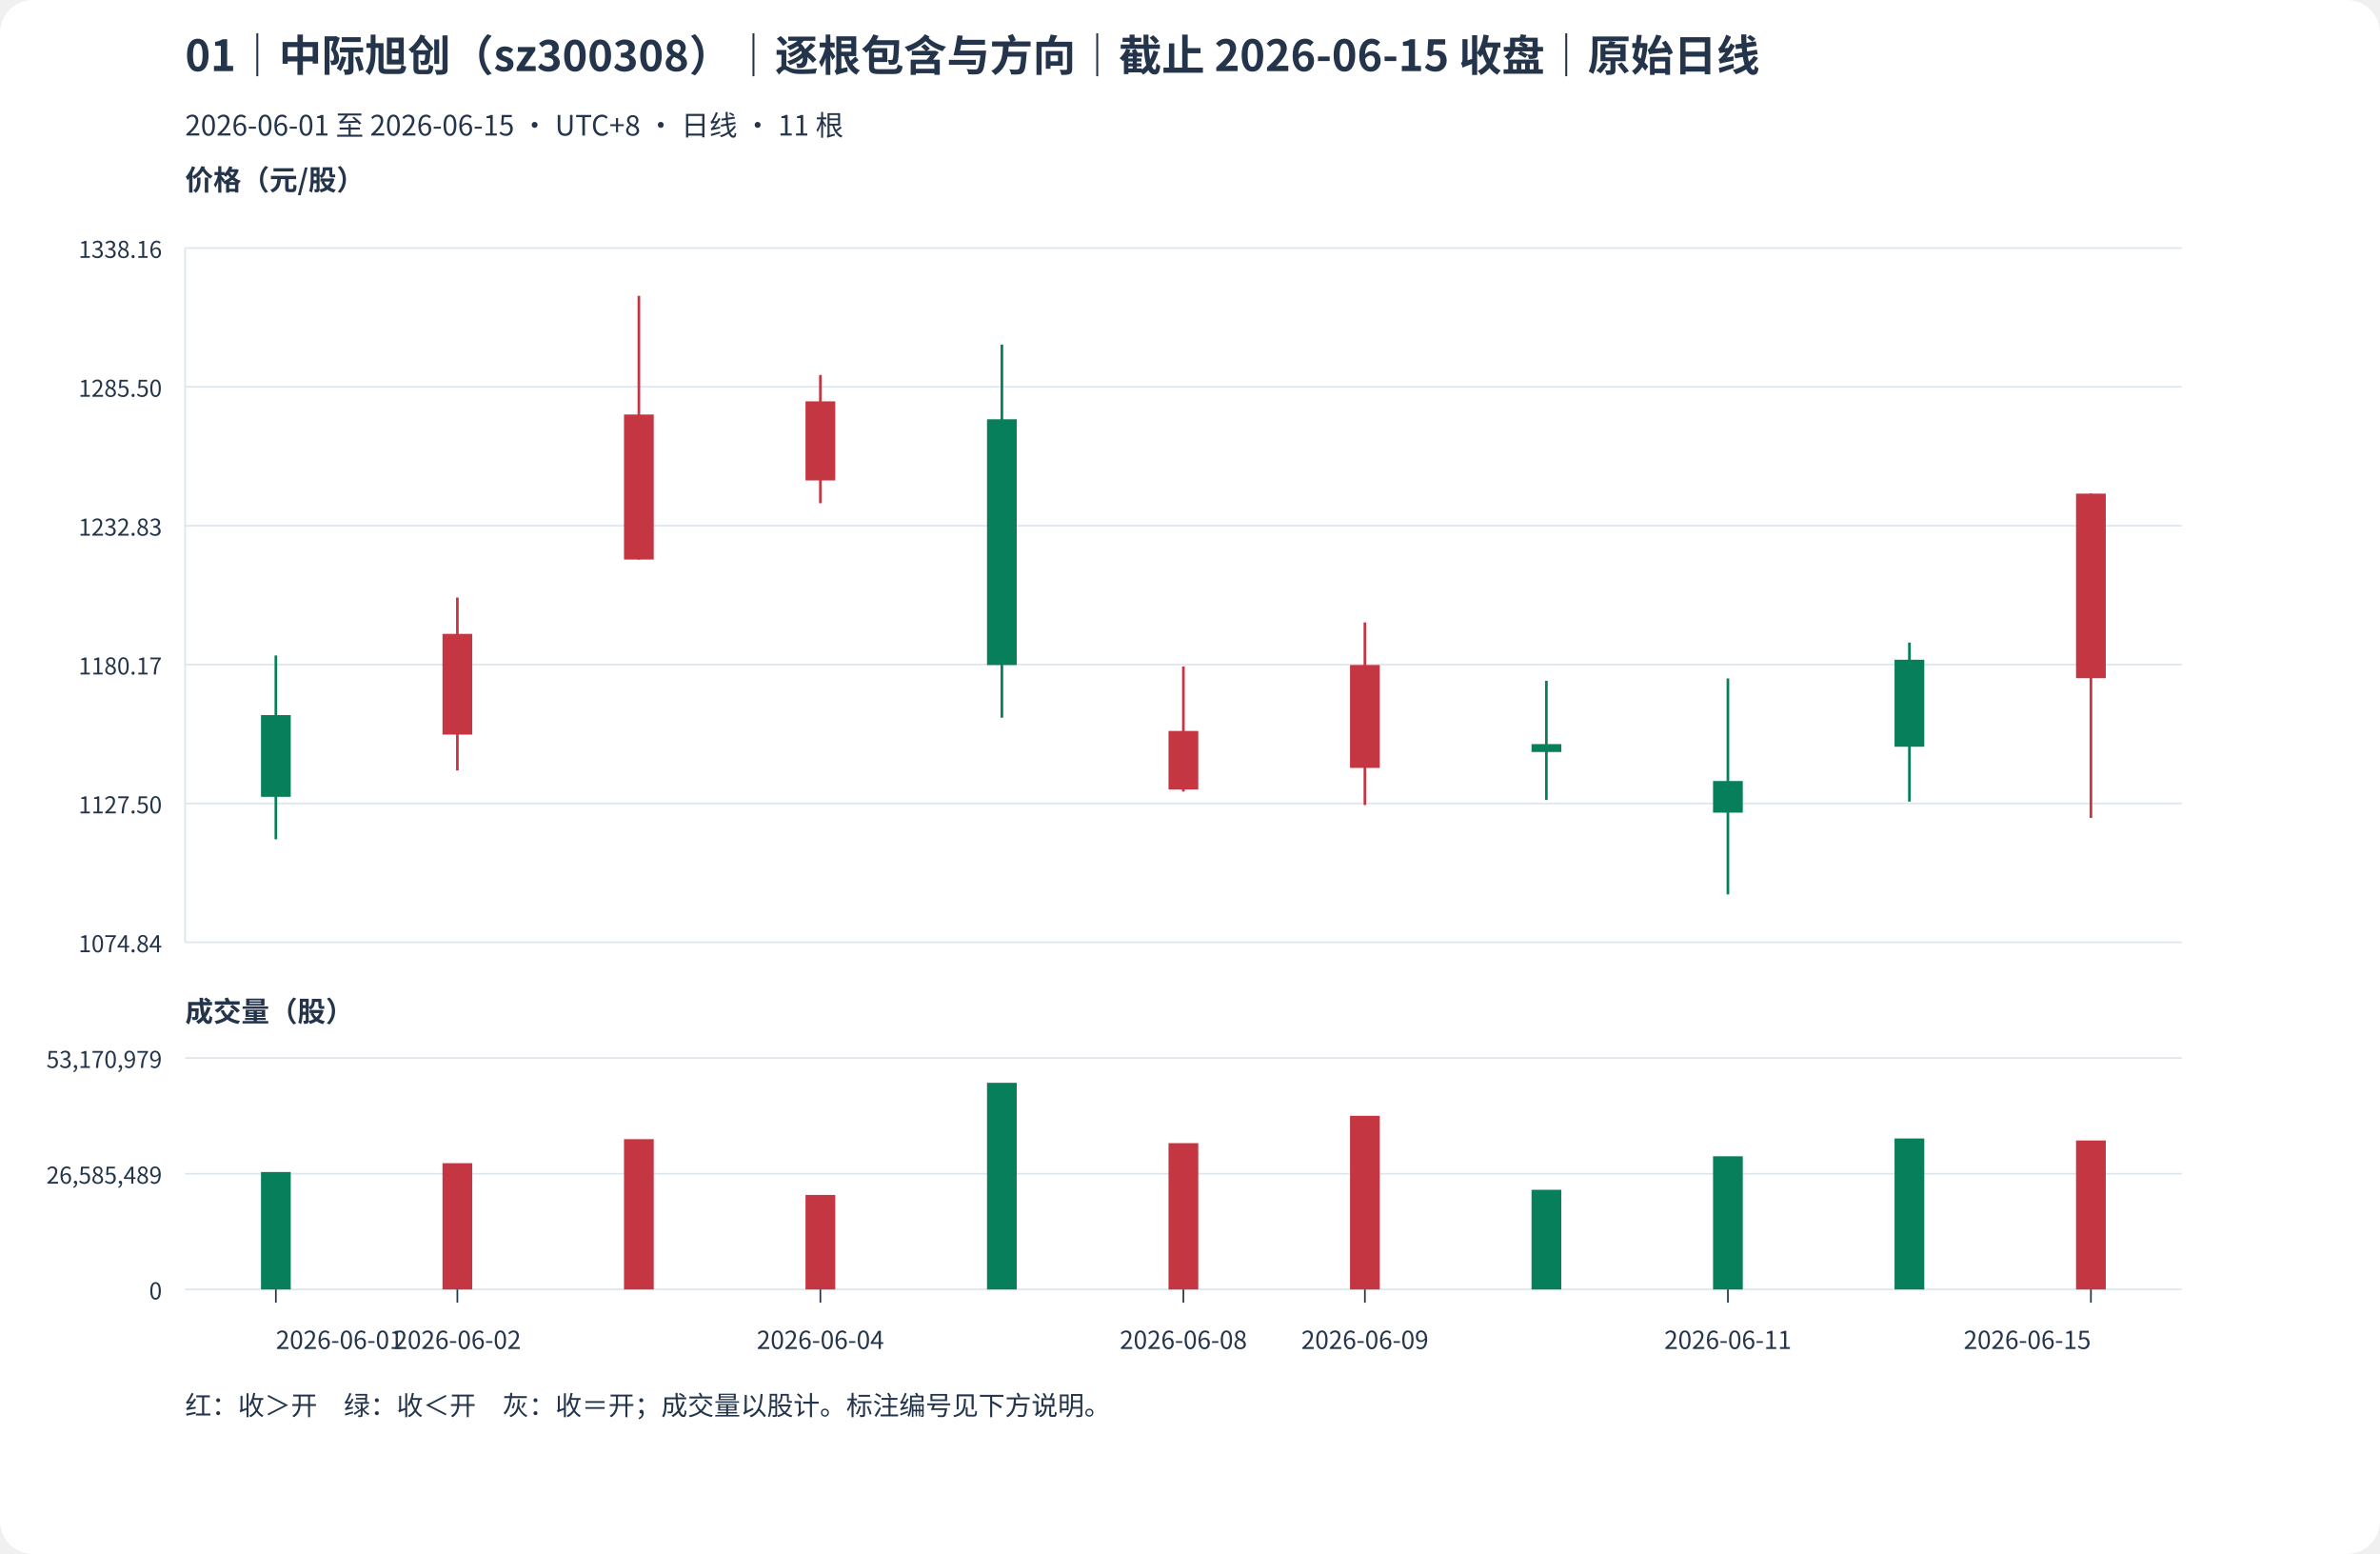
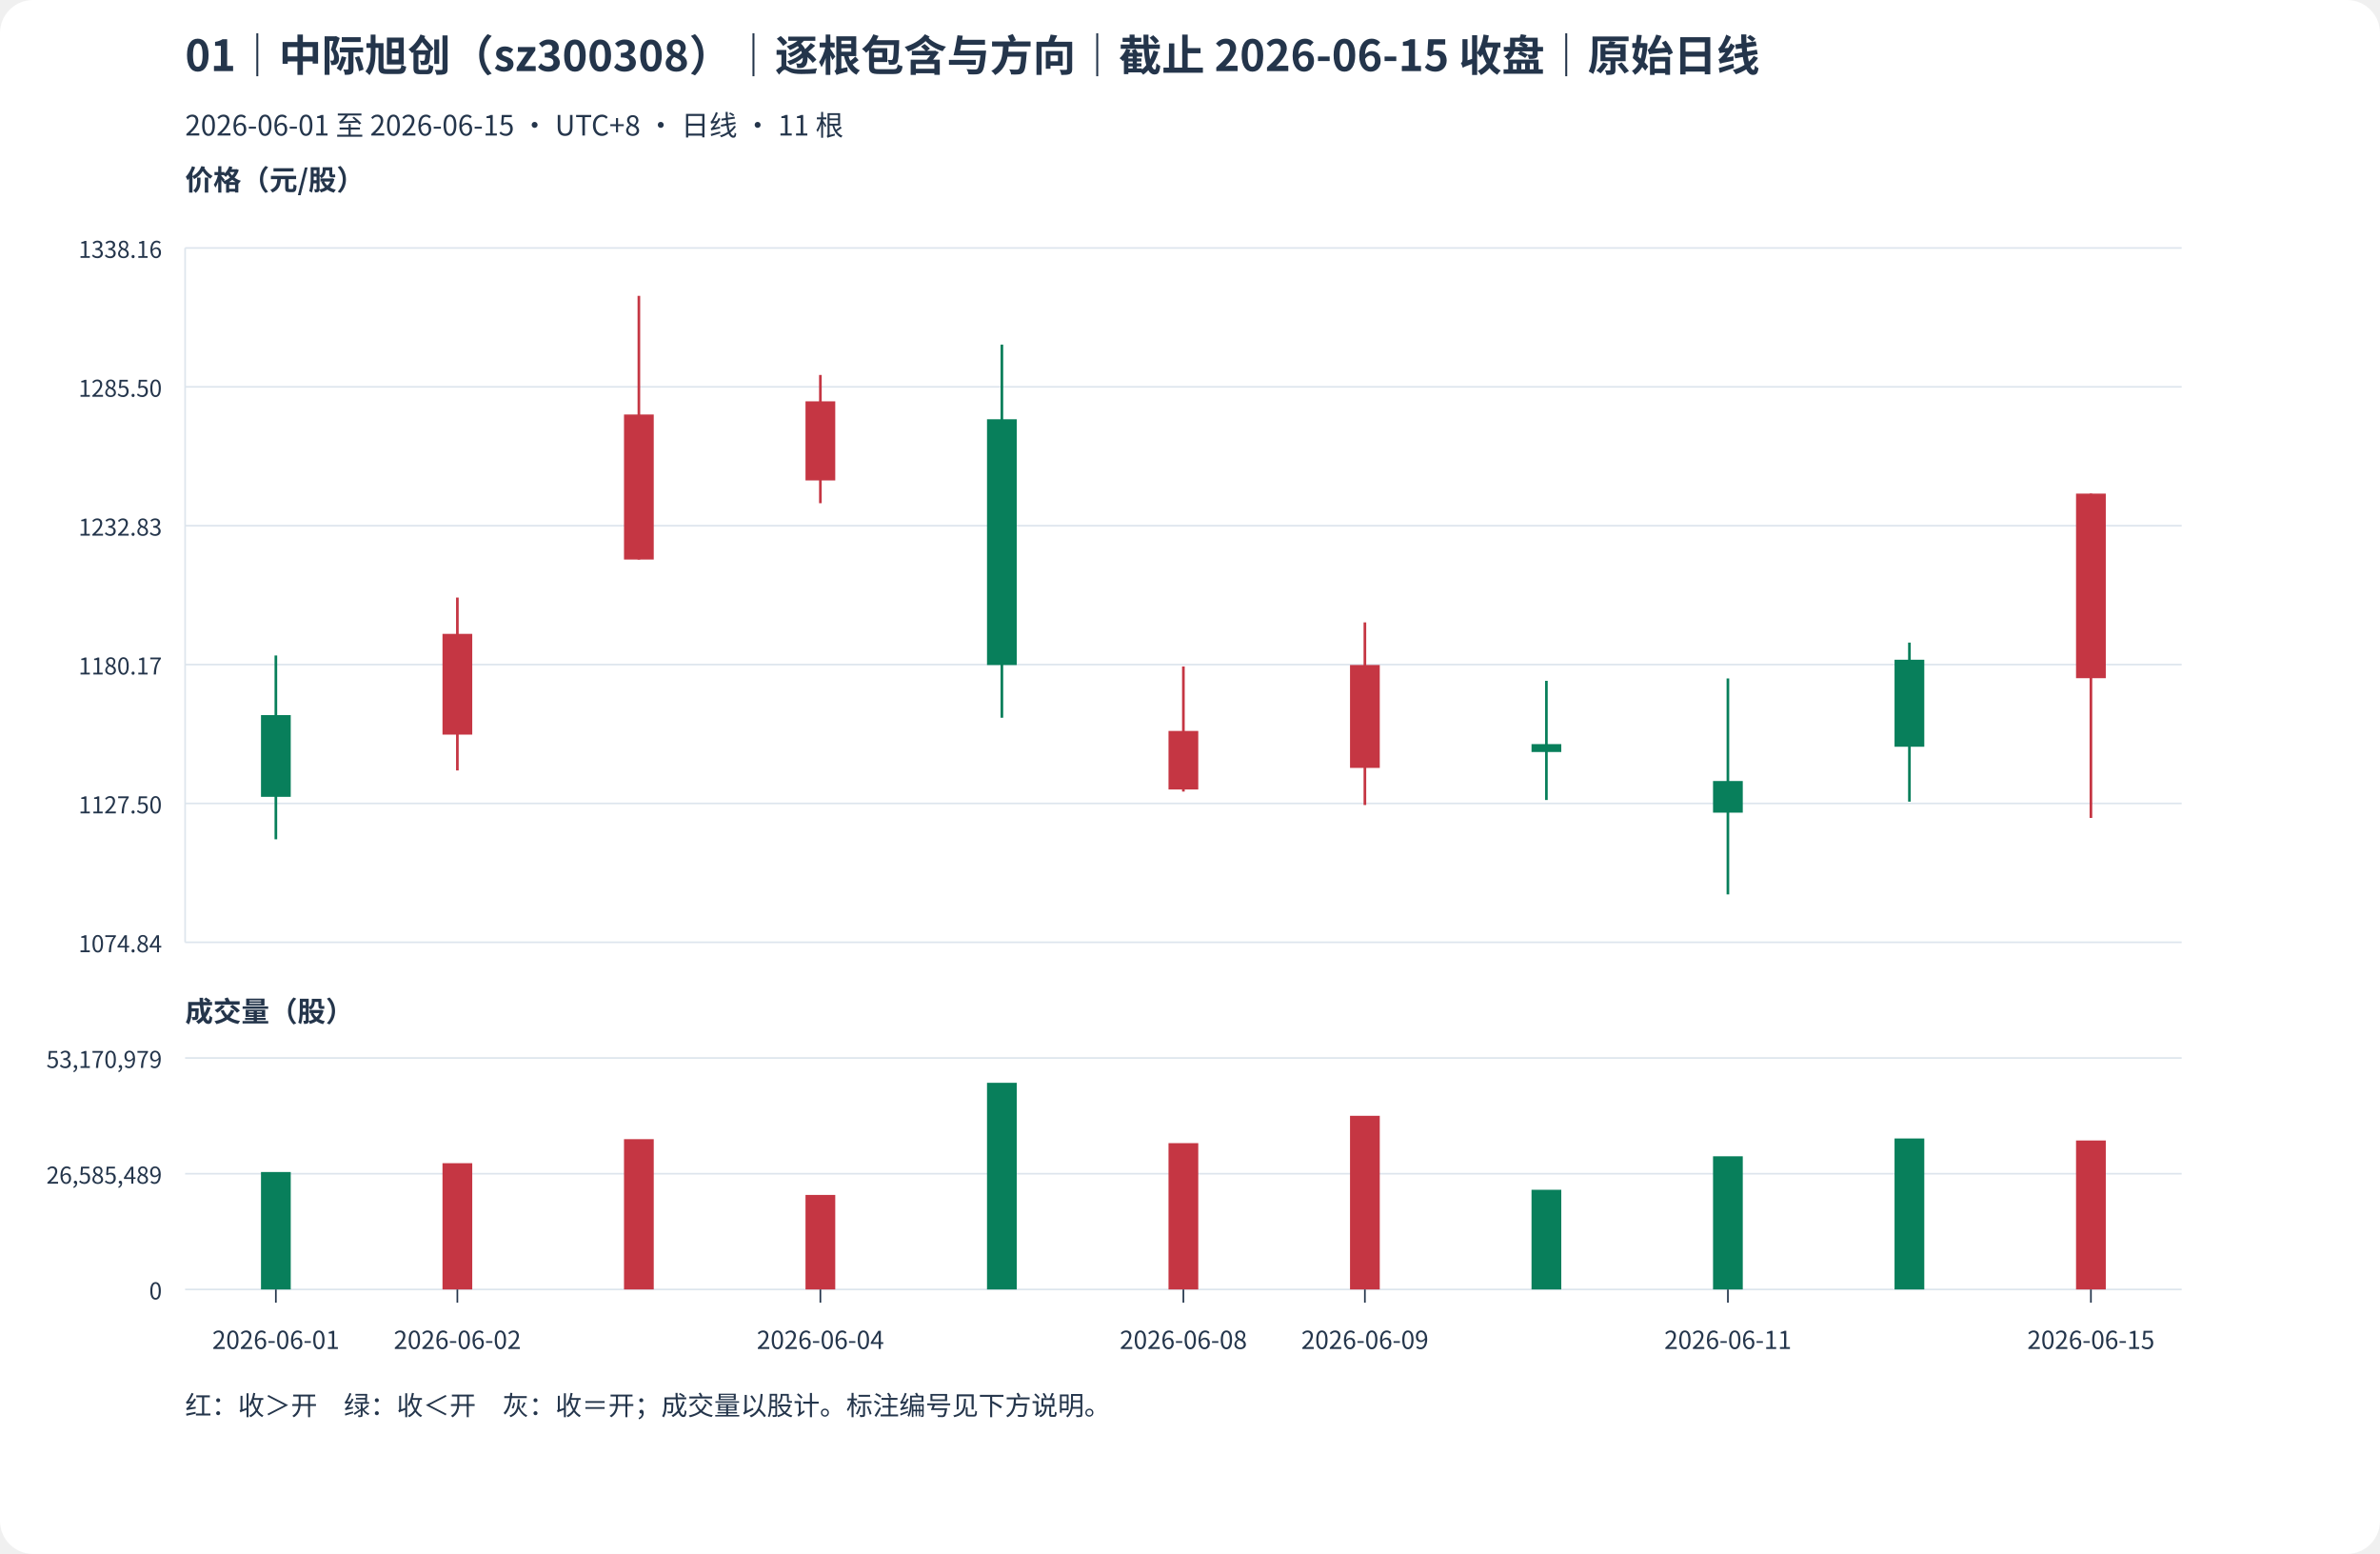
<svg xmlns="http://www.w3.org/2000/svg" viewBox="0 0 1440 940" role="img" aria-label="01｜中际旭创（sz300308）｜逐根包含与方向｜截止 2026-06-15 收盘｜原始日线" font-family="Microsoft YaHei, PingFang SC, Noto Sans CJK SC, sans-serif" font-size="17" fill="#24354b">
  <rect width="1440" height="940" rx="20" fill="#ffffff" />
  <text x="112" y="43" font-size="26" font-weight="700">01｜中际旭创（sz300308）｜逐根包含与方向｜截止 2026-06-15 收盘｜原始日线</text>
  <text x="112" y="82">2026-06-01 至 2026-06-15 · UTC+8 · 日线 · 11 根</text>
  <text x="112" y="115" font-weight="600">价格（元/股）</text>
  <g class="price-axis" data-min="1074.84000" data-max="1338.16000" data-top="150" data-bottom="570">
    <line x1="112" y1="570" x2="1320" y2="570" stroke="#dde5ed" />
    <text x="98" y="576" text-anchor="end" font-size="14">1074.84</text>
    <line x1="112" y1="486" x2="1320" y2="486" stroke="#dde5ed" />
    <text x="98" y="492" text-anchor="end" font-size="14">1127.50</text>
    <line x1="112" y1="402" x2="1320" y2="402" stroke="#dde5ed" />
    <text x="98" y="408" text-anchor="end" font-size="14">1180.17</text>
    <line x1="112" y1="318" x2="1320" y2="318" stroke="#dde5ed" />
    <text x="98" y="324" text-anchor="end" font-size="14">1232.83</text>
    <line x1="112" y1="234" x2="1320" y2="234" stroke="#dde5ed" />
    <text x="98" y="240" text-anchor="end" font-size="14">1285.50</text>
    <line x1="112" y1="150" x2="1320" y2="150" stroke="#dde5ed" />
    <text x="98" y="156" text-anchor="end" font-size="14">1338.16</text>
    <line x1="112" y1="150" x2="112" y2="570" stroke="#dde5ed" />
  </g>
  <text x="112" y="618" font-weight="600">成交量（股）</text>
  <g class="volume-axis" data-min="0" data-max="53170978.56" data-top="640" data-bottom="780">
    <line x1="112" y1="780" x2="1320" y2="780" stroke="#dde5ed" />
    <text x="98" y="786" text-anchor="end" font-size="14">0</text>
    <line x1="112" y1="710" x2="1320" y2="710" stroke="#dde5ed" />
    <text x="98" y="716" text-anchor="end" font-size="14">26,585,489</text>
    <line x1="112" y1="640" x2="1320" y2="640" stroke="#dde5ed" />
    <text x="98" y="646" text-anchor="end" font-size="14">53,170,979</text>
  </g>
  <g class="candle" data-date="2026-06-01">
    <line x1="166.909" y1="396.51" x2="166.909" y2="507.699" stroke="#087f5b" class="wick" stroke-width="1.6" />
    <rect class="body" x="157.909" y="432.573" width="18" height="49.446" fill="#087f5b" />
  </g>
  <rect class="volume-bar" data-date="2026-06-01" x="157.909" y="708.966" width="18" height="71.034" fill="#087f5b" />
  <g class="candle" data-date="2026-06-02">
    <line x1="276.727" y1="361.467" x2="276.727" y2="466.053" stroke="#c53643" class="wick" stroke-width="1.6" />
    <rect class="body" x="267.727" y="383.431" width="18" height="60.946" fill="#c53643" />
  </g>
  <rect class="volume-bar" data-date="2026-06-02" x="267.727" y="703.626" width="18" height="76.374" fill="#c53643" />
  <g class="candle" data-date="2026-06-03">
    <line x1="386.545" y1="178.966" x2="386.545" y2="338.467" stroke="#c53643" class="wick" stroke-width="1.6" />
    <rect class="body" x="377.545" y="250.741" width="18" height="87.726" fill="#c53643" />
  </g>
  <rect class="volume-bar" data-date="2026-06-03" x="377.545" y="689.095" width="18" height="90.905" fill="#c53643" />
  <g class="candle" data-date="2026-06-04">
    <line x1="496.364" y1="226.816" x2="496.364" y2="304.398" stroke="#c53643" class="wick" stroke-width="1.6" />
    <rect class="body" x="487.364" y="242.766" width="18" height="47.851" fill="#c53643" />
  </g>
  <rect class="volume-bar" data-date="2026-06-04" x="487.364" y="722.826" width="18" height="57.174" fill="#c53643" />
  <g class="candle" data-date="2026-06-05">
    <line x1="606.182" y1="208.457" x2="606.182" y2="434.168" stroke="#087f5b" class="wick" stroke-width="1.6" />
    <rect class="body" x="597.182" y="253.612" width="18" height="148.672" fill="#087f5b" />
  </g>
  <rect class="volume-bar" data-date="2026-06-05" x="597.182" y="655" width="18" height="125" fill="#087f5b" />
  <g class="candle" data-date="2026-06-08">
    <line x1="716" y1="403.145" x2="716" y2="478.829" stroke="#c53643" class="wick" stroke-width="1.6" />
    <rect class="body" x="707" y="442.159" width="18" height="35.409" fill="#c53643" />
  </g>
  <rect class="volume-bar" data-date="2026-06-08" x="707" y="691.499" width="18" height="88.501" fill="#c53643" />
  <g class="candle" data-date="2026-06-09">
    <line x1="825.818" y1="376.492" x2="825.818" y2="486.963" stroke="#c53643" class="wick" stroke-width="1.6" />
    <rect class="body" x="816.818" y="402.268" width="18" height="62.254" fill="#c53643" />
  </g>
  <rect class="volume-bar" data-date="2026-06-09" x="816.818" y="674.961" width="18" height="105.039" fill="#c53643" />
  <g class="candle" data-date="2026-06-10">
    <line x1="935.636" y1="411.838" x2="935.636" y2="483.933" stroke="#087f5b" class="wick" stroke-width="1.6" />
    <rect class="body" x="926.636" y="450.118" width="18" height="4.785" fill="#087f5b" />
  </g>
  <rect class="volume-bar" data-date="2026-06-10" x="926.636" y="719.713" width="18" height="60.287" fill="#087f5b" />
  <g class="candle" data-date="2026-06-11">
    <line x1="1045.455" y1="410.403" x2="1045.455" y2="541.034" stroke="#087f5b" class="wick" stroke-width="1.6" />
    <rect class="body" x="1036.455" y="472.449" width="18" height="19.14" fill="#087f5b" />
  </g>
  <rect class="volume-bar" data-date="2026-06-11" x="1036.455" y="699.45" width="18" height="80.55" fill="#087f5b" />
  <g class="candle" data-date="2026-06-12">
    <line x1="1155.273" y1="388.71" x2="1155.273" y2="484.922" stroke="#087f5b" class="wick" stroke-width="1.6" />
    <rect class="body" x="1146.273" y="399.078" width="18" height="52.636" fill="#087f5b" />
  </g>
  <rect class="volume-bar" data-date="2026-06-12" x="1146.273" y="688.674" width="18" height="91.326" fill="#087f5b" />
  <g class="candle" data-date="2026-06-15">
    <line x1="1265.091" y1="298.592" x2="1265.091" y2="494.779" stroke="#c53643" class="wick" stroke-width="1.6" />
    <rect class="body" x="1256.091" y="298.592" width="18" height="111.651" fill="#c53643" />
  </g>
  <rect class="volume-bar" data-date="2026-06-15" x="1256.091" y="689.888" width="18" height="90.112" fill="#c53643" />
  <line x1="166.909" y1="780" x2="166.909" y2="788" stroke="#24354b" />
-   <text x="166.909" y="816" text-anchor="start" font-size="15">2026-06-01</text>
+   <text x="166.909" y="816" text-anchor="middle" font-size="15">2026-06-01</text>
  <line x1="276.727" y1="780" x2="276.727" y2="788" stroke="#24354b" />
  <text x="276.727" y="816" text-anchor="middle" font-size="15">2026-06-02</text>
  <line x1="496.364" y1="780" x2="496.364" y2="788" stroke="#24354b" />
  <text x="496.364" y="816" text-anchor="middle" font-size="15">2026-06-04</text>
  <line x1="716" y1="780" x2="716" y2="788" stroke="#24354b" />
  <text x="716" y="816" text-anchor="middle" font-size="15">2026-06-08</text>
  <line x1="825.818" y1="780" x2="825.818" y2="788" stroke="#24354b" />
  <text x="825.818" y="816" text-anchor="middle" font-size="15">2026-06-09</text>
  <line x1="1045.455" y1="780" x2="1045.455" y2="788" stroke="#24354b" />
  <text x="1045.455" y="816" text-anchor="middle" font-size="15">2026-06-11</text>
  <line x1="1265.091" y1="780" x2="1265.091" y2="788" stroke="#24354b" />
-   <text x="1265.091" y="816" text-anchor="end" font-size="15">2026-06-15</text>
+   <text x="1265.091" y="816" text-anchor="middle" font-size="15">2026-06-15</text>
  <text x="112" y="856" font-size="16">红：收＞开　绿：收＜开　灰：收＝开；成交量以股计。标注编号见下方说明。</text>
</svg>
